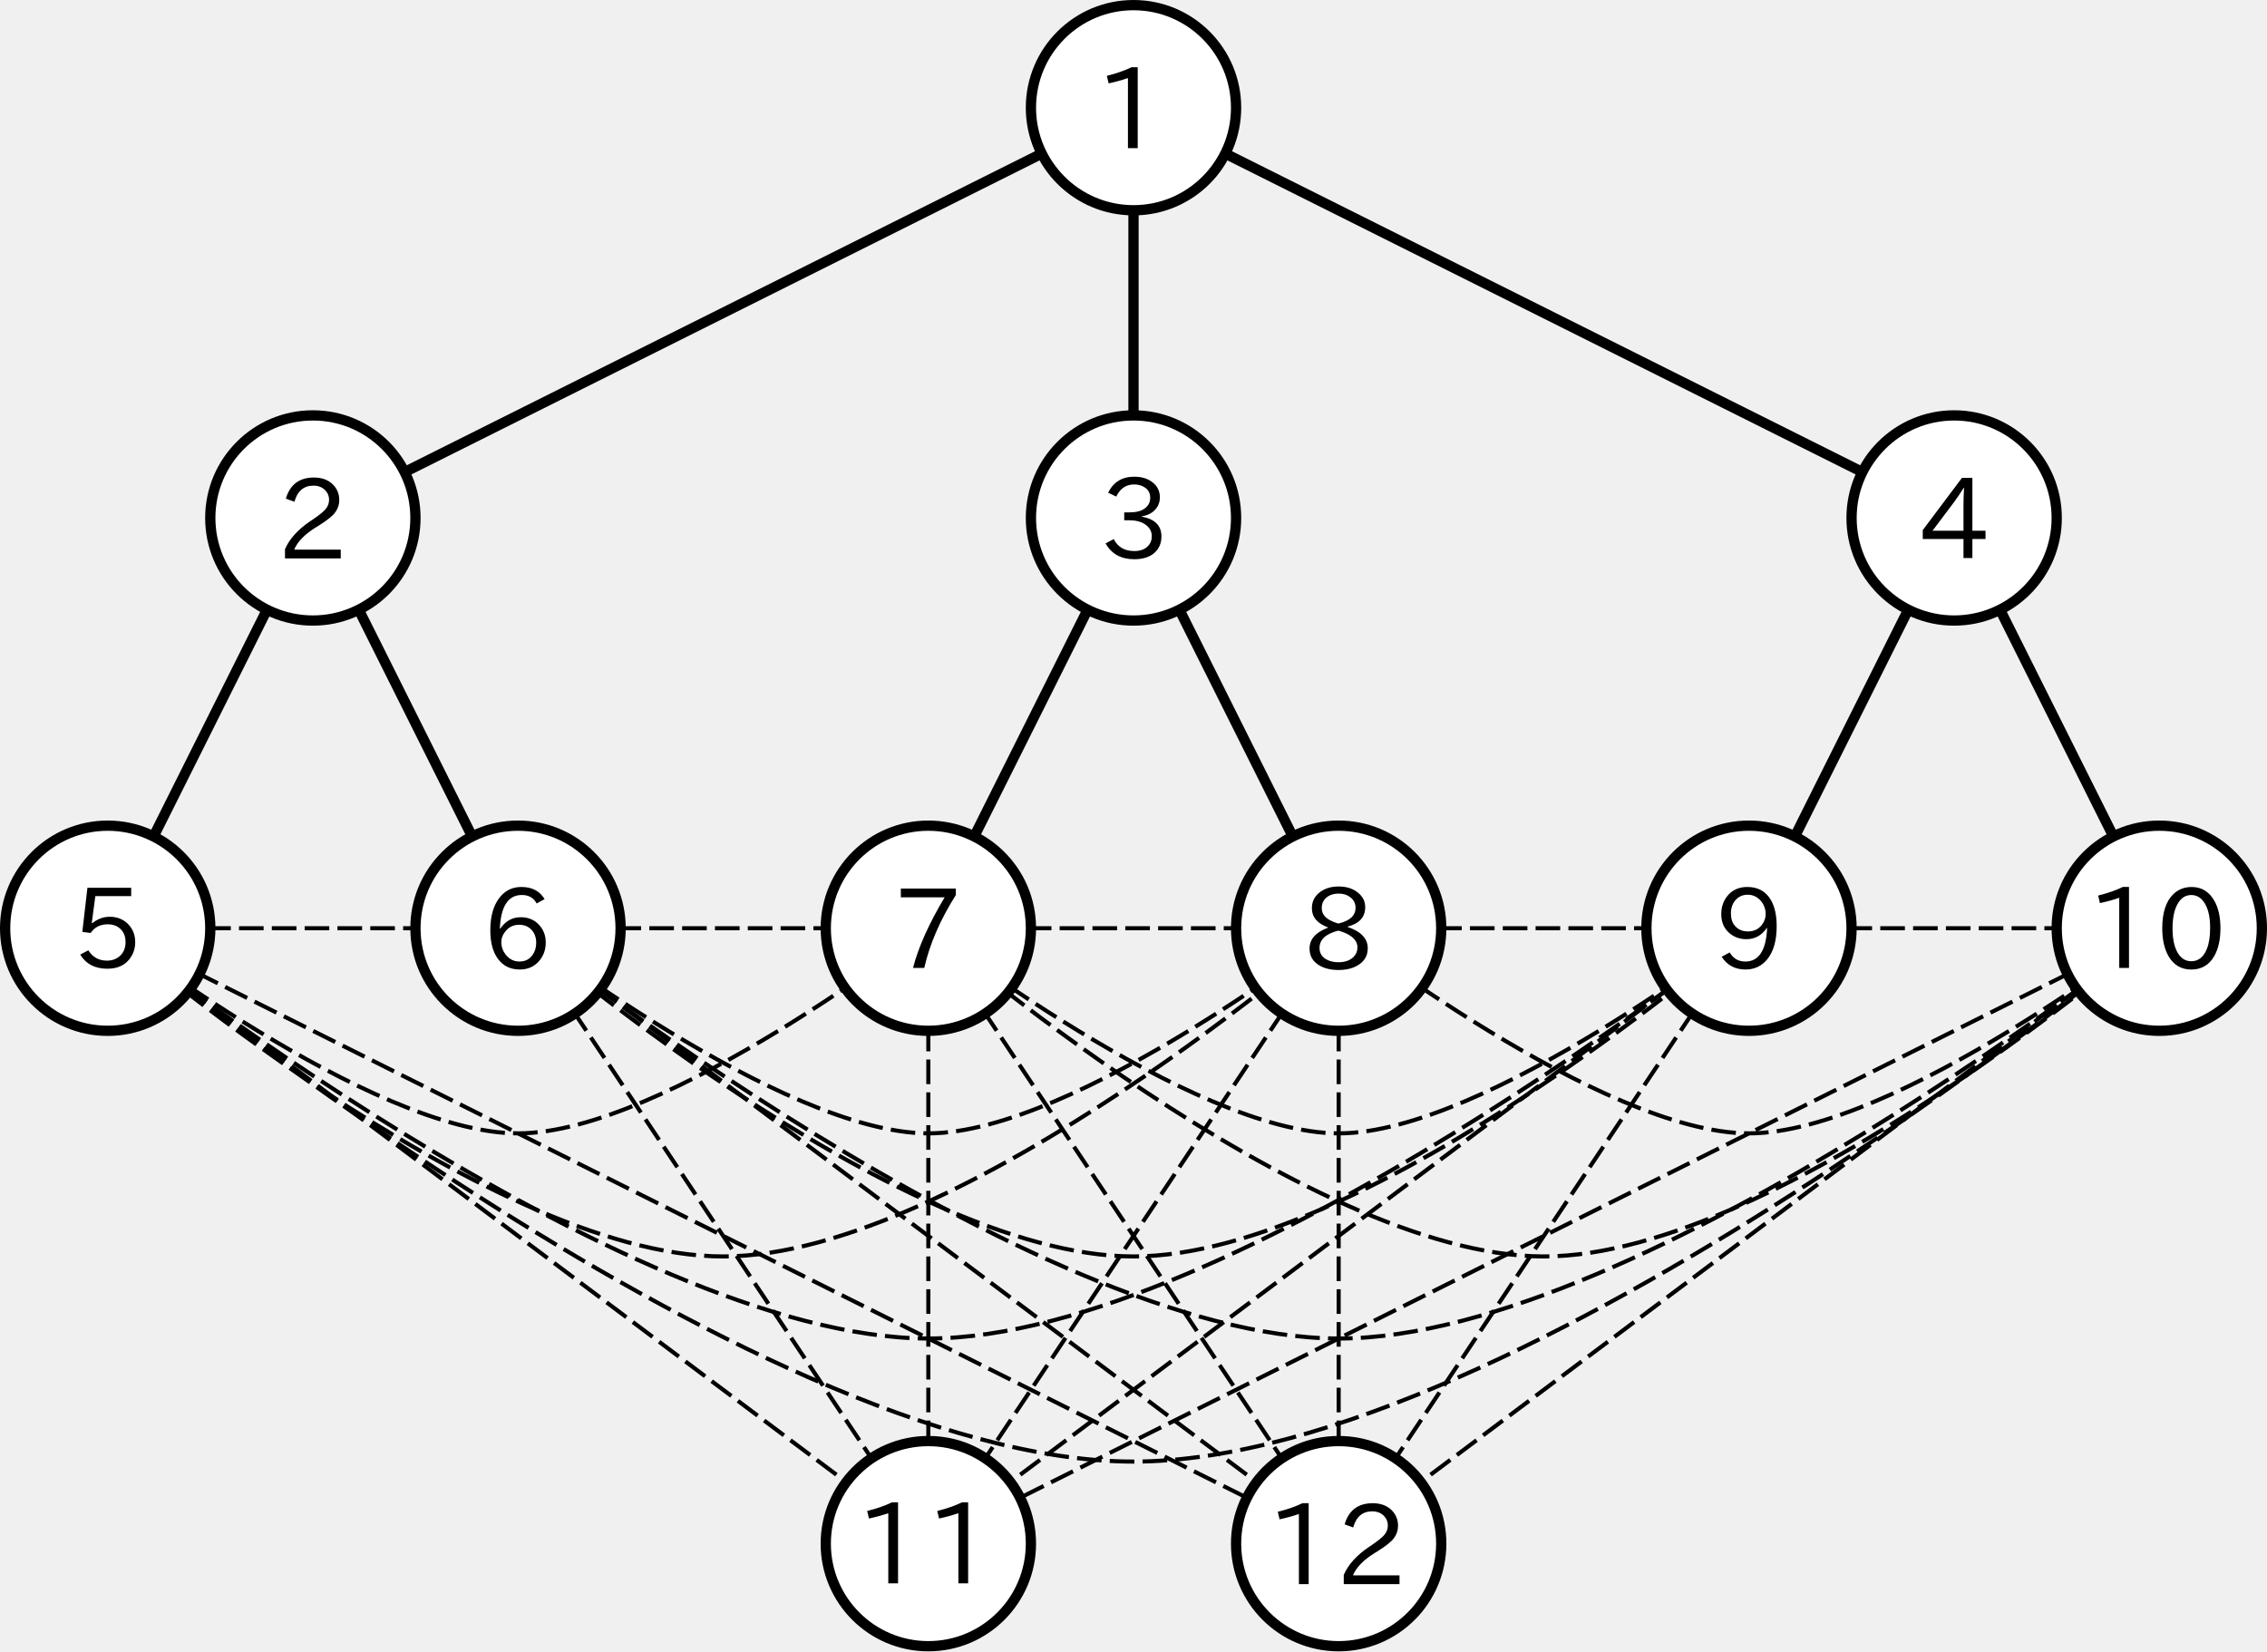
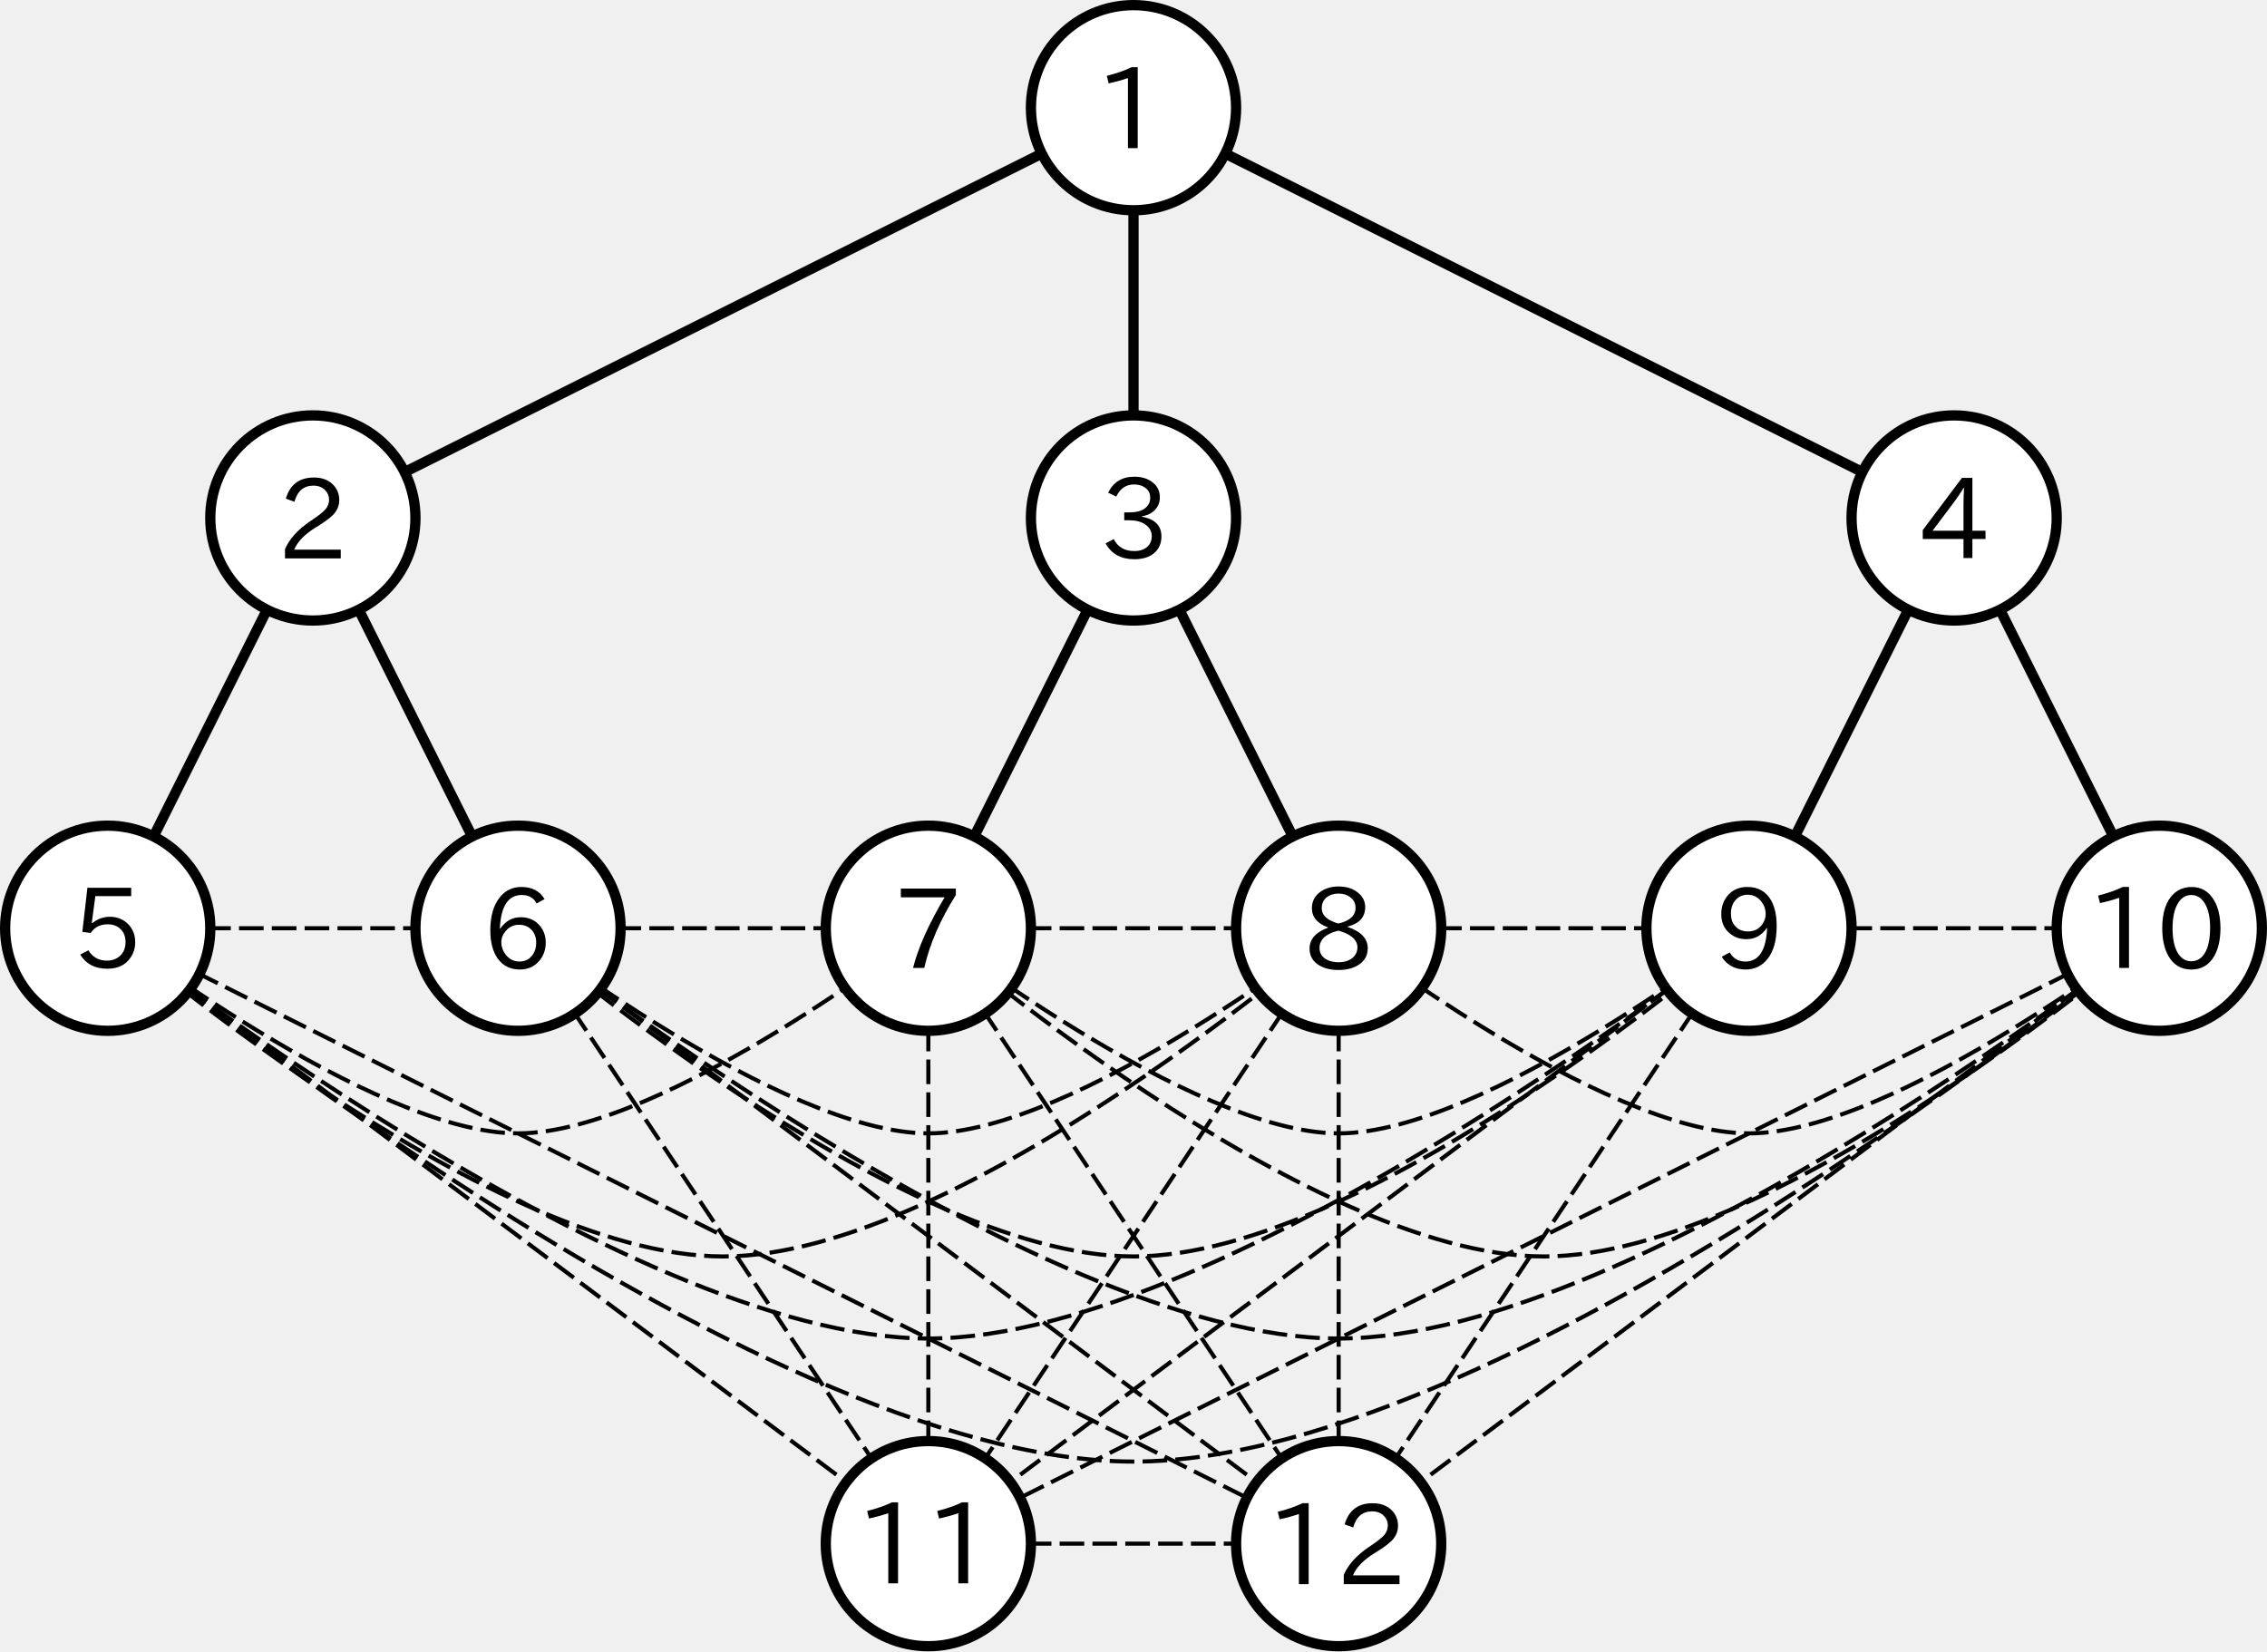
<svg xmlns="http://www.w3.org/2000/svg" width="110.5mm" height="80.5mm" viewBox="0 0 391.535 285.236" id="svg2" version="1.1">
  <defs id="defs4" />
  <g id="layer1" transform="translate(-158.563,-325.0984)">
+     <path style="fill:none;fill-rule:evenodd;stroke:#000000;stroke-width:0.709;stroke-linecap:butt;stroke-linejoin:miter;stroke-miterlimit:4;stroke-dasharray:4.252, 1.417;stroke-dashoffset:0;stroke-opacity:1" d="m 318.898,591.732 70.866,0" id="path4733-3" />
    <path style="fill:none;fill-rule:evenodd;stroke:#000000;stroke-width:0.709;stroke-linecap:butt;stroke-linejoin:miter;stroke-opacity:1;stroke-miterlimit:4;stroke-dasharray:4.252, 1.417;stroke-dashoffset:0" d="m 177.165,485.433 70.866,0" id="path4731" />
    <path style="fill:none;fill-rule:evenodd;stroke:#000000;stroke-width:0.709;stroke-linecap:butt;stroke-linejoin:miter;stroke-opacity:1;stroke-miterlimit:4;stroke-dasharray:4.252, 1.417;stroke-dashoffset:0" d="m 318.898,485.433 70.866,0" id="path4733" />
    <path style="fill:none;fill-rule:evenodd;stroke:#000000;stroke-width:0.709;stroke-linecap:butt;stroke-linejoin:miter;stroke-opacity:1;stroke-miterlimit:4;stroke-dasharray:4.252, 1.417;stroke-dashoffset:0" d="m 460.63,485.433 70.866,0" id="path4735" />
    <path style="fill:none;fill-rule:evenodd;stroke:#000000;stroke-width:0.709;stroke-linecap:butt;stroke-linejoin:miter;stroke-opacity:1;stroke-miterlimit:4;stroke-dasharray:4.252, 1.417;stroke-dashoffset:0" d="m 248.031,485.433 70.866,0" id="path4737" />
    <path style="fill:none;fill-rule:evenodd;stroke:#000000;stroke-width:0.709;stroke-linecap:butt;stroke-linejoin:miter;stroke-opacity:1;stroke-miterlimit:4;stroke-dasharray:4.252, 1.417;stroke-dashoffset:0" d="m 389.764,485.433 70.866,0" id="path4739" />
    <path style="fill:none;fill-rule:evenodd;stroke:#000000;stroke-width:0.709;stroke-linecap:butt;stroke-linejoin:miter;stroke-opacity:1;stroke-miterlimit:4;stroke-dasharray:4.252, 1.417;stroke-dashoffset:0" d="m 177.165,485.433 c 0,0 45.424,35.433 70.866,35.433 25.442,0 70.866,-35.433 70.866,-35.433" id="path4741" />
    <path style="fill:none;fill-rule:evenodd;stroke:#000000;stroke-width:0.709;stroke-linecap:butt;stroke-linejoin:miter;stroke-opacity:1;stroke-miterlimit:4;stroke-dasharray:4.252, 1.417;stroke-dashoffset:0" d="m 248.031,485.433 c 0,0 45.424,35.433 70.866,35.433 25.442,0 70.866,-35.433 70.866,-35.433" id="path4741-4" />
    <path style="fill:none;fill-rule:evenodd;stroke:#000000;stroke-width:0.709;stroke-linecap:butt;stroke-linejoin:miter;stroke-opacity:1;stroke-miterlimit:4;stroke-dasharray:4.252, 1.417;stroke-dashoffset:0" d="m 318.898,485.433 c 0,0 45.424,35.433 70.866,35.433 25.442,0 70.866,-35.433 70.866,-35.433" id="path4741-44" />
    <path style="fill:none;fill-rule:evenodd;stroke:#000000;stroke-width:0.709;stroke-linecap:butt;stroke-linejoin:miter;stroke-opacity:1;stroke-miterlimit:4;stroke-dasharray:4.252, 1.417;stroke-dashoffset:0" d="m 389.764,485.433 c 0,0 45.424,35.433 70.866,35.433 25.442,0 70.866,-35.433 70.866,-35.433" id="path4741-47" />
    <path style="fill:none;fill-rule:evenodd;stroke:#000000;stroke-width:0.709;stroke-linecap:butt;stroke-linejoin:miter;stroke-opacity:1;stroke-miterlimit:4;stroke-dasharray:4.252, 1.417;stroke-dashoffset:0" d="m 177.165,485.433 c 0,0 64.978,56.693 106.299,56.693 41.322,0 106.299,-56.693 106.299,-56.693" id="path4770" />
    <path style="fill:none;fill-rule:evenodd;stroke:#000000;stroke-width:0.709;stroke-linecap:butt;stroke-linejoin:miter;stroke-opacity:1;stroke-miterlimit:4;stroke-dasharray:4.252, 1.417;stroke-dashoffset:0" d="m 248.031,485.433 c 0,0 64.978,56.693 106.299,56.693 41.322,0 106.299,-56.693 106.299,-56.693" id="path4770-6" />
    <path style="fill:none;fill-rule:evenodd;stroke:#000000;stroke-width:0.709;stroke-linecap:butt;stroke-linejoin:miter;stroke-opacity:1;stroke-miterlimit:4;stroke-dasharray:4.252, 1.417;stroke-dashoffset:0" d="m 318.898,485.433 c 0,0 64.978,56.693 106.299,56.693 41.322,0 106.299,-56.693 106.299,-56.693" id="path4770-3" />
    <path style="fill:none;fill-rule:evenodd;stroke:#000000;stroke-width:0.709;stroke-linecap:butt;stroke-linejoin:miter;stroke-opacity:1;stroke-miterlimit:4;stroke-dasharray:4.252, 1.417;stroke-dashoffset:0" d="m 177.165,485.433 c 0,0 88.912,70.866 141.732,70.866 52.821,0 141.732,-70.866 141.732,-70.866" id="path4793" />
    <path style="fill:none;fill-rule:evenodd;stroke:#000000;stroke-width:0.709;stroke-linecap:butt;stroke-linejoin:miter;stroke-opacity:1;stroke-miterlimit:4;stroke-dasharray:4.252, 1.417;stroke-dashoffset:0" d="m 248.031,485.433 c 0,0 88.912,70.866 141.732,70.866 52.821,0 141.732,-70.866 141.732,-70.866" id="path4793-1" />
    <path style="fill:none;fill-rule:evenodd;stroke:#000000;stroke-width:0.709;stroke-linecap:butt;stroke-linejoin:miter;stroke-opacity:1;stroke-miterlimit:4;stroke-dasharray:4.252, 1.417;stroke-dashoffset:0" d="m 177.165,485.433 c 0,0 110.603,92.126 177.165,92.126 66.562,0 177.165,-92.126 177.165,-92.126" id="path4810" />
    <path id="path4694" d="M 177.165,485.433 318.898,591.732" style="font-style:normal;font-weight:normal;font-size:medium;line-height:125%;font-family:sans-serif;letter-spacing:0px;word-spacing:0px;fill:none;fill-opacity:1;fill-rule:evenodd;stroke:#000000;stroke-width:0.709;stroke-linecap:butt;stroke-linejoin:miter;stroke-opacity:1;stroke-miterlimit:4;stroke-dasharray:4.252,1.417;stroke-dashoffset:0" />
    <path id="path4696" d="m 248.031,485.433 70.866,106.299" style="font-style:normal;font-weight:normal;font-size:medium;line-height:125%;font-family:sans-serif;letter-spacing:0px;word-spacing:0px;fill:none;fill-opacity:1;fill-rule:evenodd;stroke:#000000;stroke-width:0.709;stroke-linecap:butt;stroke-linejoin:miter;stroke-opacity:1;stroke-miterlimit:4;stroke-dasharray:4.252,1.417;stroke-dashoffset:0" />
    <path id="path4698" d="m 318.898,485.433 0,106.299" style="font-style:normal;font-weight:normal;font-size:medium;line-height:125%;font-family:sans-serif;letter-spacing:0px;word-spacing:0px;fill:none;fill-opacity:1;fill-rule:evenodd;stroke:#000000;stroke-width:0.709;stroke-linecap:butt;stroke-linejoin:miter;stroke-opacity:1;stroke-miterlimit:4;stroke-dasharray:4.252,1.417;stroke-dashoffset:0" />
    <path id="path4700" d="M 389.764,485.433 318.898,591.732" style="font-style:normal;font-weight:normal;font-size:medium;line-height:125%;font-family:sans-serif;letter-spacing:0px;word-spacing:0px;fill:none;fill-opacity:1;fill-rule:evenodd;stroke:#000000;stroke-width:0.709;stroke-linecap:butt;stroke-linejoin:miter;stroke-opacity:1;stroke-miterlimit:4;stroke-dasharray:4.252,1.417;stroke-dashoffset:0" />
    <path id="path4702" d="M 460.63,485.433 318.898,591.732" style="font-style:normal;font-weight:normal;font-size:medium;line-height:125%;font-family:sans-serif;letter-spacing:0px;word-spacing:0px;fill:none;fill-opacity:1;fill-rule:evenodd;stroke:#000000;stroke-width:0.709;stroke-linecap:butt;stroke-linejoin:miter;stroke-opacity:1;stroke-miterlimit:4;stroke-dasharray:4.252,1.417;stroke-dashoffset:0" />
    <path id="path4704" d="M 531.496,485.433 318.898,591.732" style="font-style:normal;font-weight:normal;font-size:medium;line-height:125%;font-family:sans-serif;letter-spacing:0px;word-spacing:0px;fill:none;fill-opacity:1;fill-rule:evenodd;stroke:#000000;stroke-width:0.709;stroke-linecap:butt;stroke-linejoin:miter;stroke-opacity:1;stroke-miterlimit:4;stroke-dasharray:4.252,1.417;stroke-dashoffset:0" />
    <path id="path4706" d="M 531.496,485.433 389.764,591.732" style="font-style:normal;font-weight:normal;font-size:medium;line-height:125%;font-family:sans-serif;letter-spacing:0px;word-spacing:0px;fill:none;fill-opacity:1;fill-rule:evenodd;stroke:#000000;stroke-width:0.709;stroke-linecap:butt;stroke-linejoin:miter;stroke-opacity:1;stroke-miterlimit:4;stroke-dasharray:4.252,1.417;stroke-dashoffset:0" />
    <path id="path4708" d="M 460.63,485.433 389.764,591.732" style="font-style:normal;font-weight:normal;font-size:medium;line-height:125%;font-family:sans-serif;letter-spacing:0px;word-spacing:0px;fill:none;fill-opacity:1;fill-rule:evenodd;stroke:#000000;stroke-width:0.709;stroke-linecap:butt;stroke-linejoin:miter;stroke-opacity:1;stroke-miterlimit:4;stroke-dasharray:4.252,1.417;stroke-dashoffset:0" />
    <path id="path4710" d="m 389.764,485.433 0,106.299" style="font-style:normal;font-weight:normal;font-size:medium;line-height:125%;font-family:sans-serif;letter-spacing:0px;word-spacing:0px;fill:none;fill-opacity:1;fill-rule:evenodd;stroke:#000000;stroke-width:0.709;stroke-linecap:butt;stroke-linejoin:miter;stroke-opacity:1;stroke-miterlimit:4;stroke-dasharray:4.252,1.417;stroke-dashoffset:0" />
    <path id="path4712" d="m 318.898,485.433 70.866,106.299" style="font-style:normal;font-weight:normal;font-size:medium;line-height:125%;font-family:sans-serif;letter-spacing:0px;word-spacing:0px;fill:none;fill-opacity:1;fill-rule:evenodd;stroke:#000000;stroke-width:0.709;stroke-linecap:butt;stroke-linejoin:miter;stroke-opacity:1;stroke-miterlimit:4;stroke-dasharray:4.252,1.417;stroke-dashoffset:0" />
    <path id="path4714" d="M 248.031,485.433 389.764,591.732" style="font-style:normal;font-weight:normal;font-size:medium;line-height:125%;font-family:sans-serif;letter-spacing:0px;word-spacing:0px;fill:none;fill-opacity:1;fill-rule:evenodd;stroke:#000000;stroke-width:0.709;stroke-linecap:butt;stroke-linejoin:miter;stroke-opacity:1;stroke-miterlimit:4;stroke-dasharray:4.252,1.417;stroke-dashoffset:0" />
    <path id="path4716" d="M 177.165,485.433 389.764,591.732" style="font-style:normal;font-weight:normal;font-size:medium;line-height:125%;font-family:sans-serif;letter-spacing:0px;word-spacing:0px;fill:none;fill-opacity:1;fill-rule:evenodd;stroke:#000000;stroke-width:0.709;stroke-linecap:butt;stroke-linejoin:miter;stroke-opacity:1;stroke-miterlimit:4;stroke-dasharray:4.252,1.417;stroke-dashoffset:0" />
    <path style="fill:none;fill-rule:evenodd;stroke:#000000;stroke-width:1.772;stroke-linecap:butt;stroke-linejoin:miter;stroke-miterlimit:4;stroke-dasharray:none;stroke-opacity:1" d="M 354.331,343.701 212.598,414.567" id="path4258" />
    <path style="fill:none;fill-rule:evenodd;stroke:#000000;stroke-width:1.772;stroke-linecap:butt;stroke-linejoin:miter;stroke-miterlimit:4;stroke-dasharray:none;stroke-opacity:1" d="m 354.331,343.701 0,70.866" id="path4260" />
    <path style="fill:none;fill-rule:evenodd;stroke:#000000;stroke-width:1.772;stroke-linecap:butt;stroke-linejoin:miter;stroke-miterlimit:4;stroke-dasharray:none;stroke-opacity:1" d="m 354.331,343.701 141.732,70.866" id="path4262" />
    <path style="fill:none;fill-rule:evenodd;stroke:#000000;stroke-width:1.772;stroke-linecap:butt;stroke-linejoin:miter;stroke-miterlimit:4;stroke-dasharray:none;stroke-opacity:1" d="m 177.165,485.433 35.433,-70.866 35.433,70.866" id="path4264" />
    <path style="fill:none;fill-rule:evenodd;stroke:#000000;stroke-width:1.772;stroke-linecap:butt;stroke-linejoin:miter;stroke-miterlimit:4;stroke-dasharray:none;stroke-opacity:1" d="m 318.898,485.433 35.433,-70.866 35.433,70.866" id="path4266" />
    <path style="fill:none;fill-rule:evenodd;stroke:#000000;stroke-width:1.772;stroke-linecap:butt;stroke-linejoin:miter;stroke-miterlimit:4;stroke-dasharray:none;stroke-opacity:1" d="m 460.63,485.433 35.433,-70.866 35.433,70.866" id="path4268" />
    <circle style="fill:#ffffff;fill-opacity:1;fill-rule:nonzero;stroke:#000000;stroke-width:1.772;stroke-miterlimit:4;stroke-dasharray:none;stroke-dashoffset:0;stroke-opacity:1" id="path4180" cx="354.331" cy="343.701" r="17.717" />
    <circle style="fill:#ffffff;fill-opacity:1;fill-rule:nonzero;stroke:#000000;stroke-width:1.772;stroke-miterlimit:4;stroke-dasharray:none;stroke-dashoffset:0;stroke-opacity:1" id="path4180-6" cx="212.598" cy="414.567" r="17.717" />
    <circle style="fill:#ffffff;fill-opacity:1;fill-rule:nonzero;stroke:#000000;stroke-width:1.772;stroke-miterlimit:4;stroke-dasharray:none;stroke-dashoffset:0;stroke-opacity:1" id="path4180-64" cx="354.331" cy="414.567" r="17.717" />
    <circle style="fill:#ffffff;fill-opacity:1;fill-rule:nonzero;stroke:#000000;stroke-width:1.772;stroke-miterlimit:4;stroke-dasharray:none;stroke-dashoffset:0;stroke-opacity:1" id="path4180-9" cx="496.063" cy="414.567" r="17.717" />
    <circle style="fill:#ffffff;fill-opacity:1;fill-rule:nonzero;stroke:#000000;stroke-width:1.772;stroke-miterlimit:4;stroke-dasharray:none;stroke-dashoffset:0;stroke-opacity:1" id="path4180-6-5" cx="177.165" cy="485.433" r="17.717" />
    <circle style="fill:#ffffff;fill-opacity:1;fill-rule:nonzero;stroke:#000000;stroke-width:1.772;stroke-miterlimit:4;stroke-dasharray:none;stroke-dashoffset:0;stroke-opacity:1" id="path4180-64-0" cx="318.898" cy="485.433" r="17.717" />
    <circle style="fill:#ffffff;fill-opacity:1;fill-rule:nonzero;stroke:#000000;stroke-width:1.772;stroke-miterlimit:4;stroke-dasharray:none;stroke-dashoffset:0;stroke-opacity:1" id="path4180-9-4" cx="460.63" cy="485.433" r="17.717" />
    <circle style="fill:#ffffff;fill-opacity:1;fill-rule:nonzero;stroke:#000000;stroke-width:1.772;stroke-miterlimit:4;stroke-dasharray:none;stroke-dashoffset:0;stroke-opacity:1" id="path4180-6-8" cx="248.031" cy="485.433" r="17.717" />
    <circle style="fill:#ffffff;fill-opacity:1;fill-rule:nonzero;stroke:#000000;stroke-width:1.772;stroke-miterlimit:4;stroke-dasharray:none;stroke-dashoffset:0;stroke-opacity:1" id="path4180-64-7" cx="389.764" cy="485.433" r="17.717" />
    <circle style="fill:#ffffff;fill-opacity:1;fill-rule:nonzero;stroke:#000000;stroke-width:1.772;stroke-miterlimit:4;stroke-dasharray:none;stroke-dashoffset:0;stroke-opacity:1" id="path4180-9-1" cx="531.496" cy="485.433" r="17.717" />
    <circle style="fill:#ffffff;fill-opacity:1;fill-rule:nonzero;stroke:#000000;stroke-width:1.772;stroke-miterlimit:4;stroke-dasharray:none;stroke-dashoffset:0;stroke-opacity:1" id="path4180-64-0-7" cx="318.898" cy="591.732" r="17.717" />
    <circle style="fill:#ffffff;fill-opacity:1;fill-rule:nonzero;stroke:#000000;stroke-width:1.772;stroke-miterlimit:4;stroke-dasharray:none;stroke-dashoffset:0;stroke-opacity:1" id="path4180-64-7-2" cx="389.764" cy="591.732" r="17.717" />
    <g style="font-style:normal;font-weight:normal;font-size:19.185px;line-height:125%;font-family:sans-serif;letter-spacing:0px;word-spacing:0px;fill:#000000;fill-opacity:1;stroke:none;stroke-width:1px;stroke-linecap:butt;stroke-linejoin:miter;stroke-opacity:1" id="text4394-97">
      <path d="m 526.264,492.285 -1.686,0 0,-12.112 q -1.583,0.543 -3.335,0.918 l -0.309,-1.302 q 2.51,-0.628 4.262,-1.489 l 1.068,0 0,13.986 z" style="" id="path4671" />
      <path d="m 537.093,478.309 q 2.529,0 3.888,2.342 1.077,1.855 1.077,4.796 0,2.913 -1.077,4.806 -1.34,2.314 -3.953,2.314 -2.604,0 -3.944,-2.314 -1.077,-1.892 -1.077,-4.824 0,-4.084 1.977,-5.948 1.255,-1.171 3.11,-1.171 z m -0.066,1.386 q -1.499,0 -2.361,1.518 -0.881,1.536 -0.881,4.244 0,2.651 0.862,4.178 0.871,1.499 2.379,1.499 1.808,0 2.679,-2.108 0.571,-1.415 0.571,-3.672 0,-2.632 -0.881,-4.14 -0.89,-1.518 -2.37,-1.518 z" style="" id="path4673" />
    </g>
    <path style="font-style:normal;font-weight:normal;font-size:medium;line-height:125%;font-family:sans-serif;letter-spacing:0px;word-spacing:0px;fill:#000000;fill-opacity:1;stroke:none;stroke-width:1px;stroke-linecap:butt;stroke-linejoin:miter;stroke-opacity:1" id="path4668" d="m 355.058,350.694 -1.686,0 0,-12.112 q -1.583,0.543 -3.335,0.918 l -0.309,-1.302 q 2.511,-0.628 4.262,-1.489 l 1.068,0 0,13.986 z" />
    <g style="font-style:normal;font-weight:normal;font-size:19.185px;line-height:125%;font-family:sans-serif;letter-spacing:0px;word-spacing:0px;fill:#000000;fill-opacity:1;stroke:none;stroke-width:1px;stroke-linecap:butt;stroke-linejoin:miter;stroke-opacity:1" id="text4394-97-3">
      <path d="m 217.413,421.555 -9.63,0 0,-1.592 q 1.133,-2.642 4.337,-4.824 l 0.534,-0.356 q 1.639,-1.124 2.155,-1.752 0.59,-0.731 0.59,-1.611 0,-0.974 -0.693,-1.667 -0.768,-0.768 -2.014,-0.768 -2.501,0 -3.279,2.782 l -1.48,-0.534 q 1.068,-3.653 4.852,-3.653 2.07,0 3.297,1.227 1.077,1.105 1.077,2.67 0,1.162 -0.693,2.108 -0.637,0.918 -2.932,2.351 l -0.403,0.244 q -2.923,1.808 -3.756,3.859 l 8.037,0 0,1.518 z" style="" id="path4665" />
    </g>
    <g style="font-style:normal;font-weight:normal;font-size:19.185px;line-height:125%;font-family:sans-serif;letter-spacing:0px;word-spacing:0px;fill:#000000;fill-opacity:1;stroke:none;stroke-width:1px;stroke-linecap:butt;stroke-linejoin:miter;stroke-opacity:1" id="text4394-97-4">
      <path d="m 355.783,414.351 q 3.372,0.6 3.372,3.41 0,1.696 -1.133,2.763 -1.255,1.171 -3.55,1.171 -3.438,0 -4.965,-2.735 l 1.405,-0.749 q 1.059,2.07 3.541,2.07 1.461,0 2.267,-0.749 0.768,-0.712 0.768,-1.808 0,-1.274 -1.152,-2.051 -1.049,-0.712 -2.763,-0.712 l -0.843,0 0,-1.358 0.881,0 q 1.724,0 2.632,-0.656 0.974,-0.693 0.974,-1.864 0,-1.274 -1.096,-1.883 -0.703,-0.422 -1.686,-0.422 -2.089,0 -3.082,2.098 l -1.405,-0.674 q 1.377,-2.763 4.506,-2.763 1.977,0 3.204,1.002 1.227,0.965 1.227,2.567 0,1.518 -1.19,2.482 -0.768,0.618 -1.911,0.787 l 0,0.075 z" style="" id="path4662" />
    </g>
    <g style="font-style:normal;font-weight:normal;font-size:19.185px;line-height:125%;font-family:sans-serif;letter-spacing:0px;word-spacing:0px;fill:#000000;fill-opacity:1;stroke:none;stroke-width:1px;stroke-linecap:butt;stroke-linejoin:miter;stroke-opacity:1" id="text4394-97-1">
      <path d="m 501.482,418.197 -2.267,0 0,3.288 -1.536,0 0,-3.288 -7.035,0 0,-1.536 6.763,-9.012 1.808,0 0,9.124 2.267,0 0,1.424 z m -3.71,-8.843 -0.056,0 q -0.834,1.349 -1.667,2.473 l -3.719,4.946 5.349,0 0,-4.525 q 0,-0.984 0.094,-2.895 z" style="" id="path4659" />
    </g>
    <g style="font-style:normal;font-weight:normal;font-size:19.185px;line-height:125%;font-family:sans-serif;letter-spacing:0px;word-spacing:0px;fill:#000000;fill-opacity:1;stroke:none;stroke-width:1px;stroke-linecap:butt;stroke-linejoin:miter;stroke-opacity:1" id="text4394-97-9">
      <path d="m 174.542,484.529 q 1.368,-1.077 2.979,-1.077 1.93,0 3.204,1.302 1.19,1.246 1.19,3.091 0,1.677 -1.021,2.951 -1.283,1.63 -3.794,1.63 -3.213,0 -4.684,-2.445 l 1.405,-0.731 q 1.115,1.78 3.222,1.78 1.358,0 2.267,-0.843 0.937,-0.89 0.937,-2.361 0,-1.386 -0.824,-2.211 -0.862,-0.862 -2.248,-0.862 -1.948,0 -2.951,1.499 l -1.443,-0.187 0.881,-7.625 7.56,0 0,1.443 -6.192,0 -0.618,4.646 0.131,0 z" style="" id="path4656" />
    </g>
    <g style="font-style:normal;font-weight:normal;font-size:19.185px;line-height:125%;font-family:sans-serif;letter-spacing:0px;word-spacing:0px;fill:#000000;fill-opacity:1;stroke:none;stroke-width:1px;stroke-linecap:butt;stroke-linejoin:miter;stroke-opacity:1" id="text4394-97-90">
      <path d="m 244.968,485.489 q 1.358,-1.958 3.532,-1.958 2.014,0 3.241,1.405 1.077,1.218 1.077,2.97 0,1.911 -1.208,3.26 -1.255,1.396 -3.279,1.396 -2.407,0 -3.766,-1.836 -1.321,-1.789 -1.321,-4.937 0,-3.588 1.592,-5.639 1.443,-1.845 3.775,-1.845 2.754,0 4.009,2.098 l -1.377,0.749 q -0.768,-1.461 -2.548,-1.461 -3.541,0 -3.803,5.799 l 0.075,0 z m 3.251,-0.656 q -1.368,0 -2.267,1.021 -0.806,0.918 -0.806,1.995 0,1.152 0.712,2.089 0.955,1.246 2.417,1.246 1.527,0 2.342,-1.246 0.553,-0.852 0.553,-1.977 0,-1.321 -0.731,-2.173 -0.843,-0.955 -2.22,-0.955 z" style="" id="path4653" />
    </g>
    <g style="font-style:normal;font-weight:normal;font-size:19.185px;line-height:125%;font-family:sans-serif;letter-spacing:0px;word-spacing:0px;fill:#000000;fill-opacity:1;stroke:none;stroke-width:1px;stroke-linecap:butt;stroke-linejoin:miter;stroke-opacity:1" id="text4394-97-50">
      <path d="m 323.647,479.695 q -4.075,6.464 -5.452,12.59 l -1.939,0 q 1.358,-5.321 5.452,-12.187 l -7.56,0 0,-1.518 9.499,0 0,1.115 z" style="" id="path4650" />
    </g>
    <g style="font-style:normal;font-weight:normal;font-size:19.185px;line-height:125%;font-family:sans-serif;letter-spacing:0px;word-spacing:0px;fill:#000000;fill-opacity:1;stroke:none;stroke-width:1px;stroke-linecap:butt;stroke-linejoin:miter;stroke-opacity:1" id="text4394-97-38">
      <path d="m 391.314,485.208 q 3.475,1.18 3.475,3.681 0,1.967 -1.799,2.998 -1.311,0.759 -3.251,0.759 -1.948,0 -3.26,-0.759 -1.742,-1.002 -1.742,-2.941 0,-2.426 3.185,-3.607 l 0,-0.056 q -2.782,-1.002 -2.782,-3.316 0,-1.78 1.499,-2.848 1.274,-0.899 3.11,-0.899 2.051,0 3.335,1.059 1.265,1.002 1.265,2.511 0,2.576 -3.035,3.363 l 0,0.056 z m -1.546,-0.6 q 2.913,-0.693 2.913,-2.707 0,-1.162 -0.965,-1.864 -0.787,-0.59 -1.977,-0.59 -1.227,0 -2.051,0.656 -0.843,0.693 -0.843,1.827 0,1.115 0.909,1.78 0.422,0.347 1.105,0.618 0.712,0.29 0.881,0.29 0.009,0 0.028,-0.009 z m -0.141,1.255 q -3.166,0.834 -3.166,2.97 0,1.321 1.171,1.977 0.881,0.496 2.089,0.496 1.696,0 2.614,-0.918 0.674,-0.674 0.674,-1.649 0,-1.03 -0.946,-1.799 -0.543,-0.431 -1.321,-0.749 -0.834,-0.328 -1.077,-0.328 -0.019,0 -0.037,0 z" style="" id="path4647" />
    </g>
    <g style="font-style:normal;font-weight:normal;font-size:19.185px;line-height:125%;font-family:sans-serif;letter-spacing:0px;word-spacing:0px;fill:#000000;fill-opacity:1;stroke:none;stroke-width:1px;stroke-linecap:butt;stroke-linejoin:miter;stroke-opacity:1" id="text4394-97-6">
      <path d="m 463.693,485.405 q -1.321,1.92 -3.513,1.92 -1.677,0 -2.895,-1.021 -1.443,-1.208 -1.443,-3.316 0,-1.948 1.208,-3.307 1.237,-1.377 3.297,-1.377 2.792,0 4.112,2.323 0.955,1.714 0.955,4.431 0,3.663 -1.555,5.649 -1.461,1.855 -3.813,1.855 -2.726,0 -4.131,-2.201 l 1.386,-0.749 q 0.909,1.574 2.698,1.574 3.503,0 3.766,-5.78 l -0.075,0 z m -3.288,-5.761 q -1.311,0 -2.145,0.984 -0.749,0.89 -0.749,2.248 0,1.377 0.712,2.164 0.824,0.946 2.239,0.946 1.574,0 2.464,-1.227 0.59,-0.824 0.59,-1.789 0,-1.152 -0.693,-2.08 -0.955,-1.246 -2.417,-1.246 z" style="" id="path4644" />
    </g>
    <g style="font-style:normal;font-weight:normal;font-size:19.185px;line-height:125%;font-family:sans-serif;letter-spacing:0px;word-spacing:0px;fill:#000000;fill-opacity:1;stroke:none;stroke-width:1px;stroke-linecap:butt;stroke-linejoin:miter;stroke-opacity:1" id="text4394-97-15">
      <path d="m 313.666,598.585 -1.686,0 0,-12.112 q -1.583,0.543 -3.335,0.918 l -0.309,-1.302 q 2.51,-0.628 4.262,-1.489 l 1.068,0 0,13.986 z" style="" id="path4639" />
      <path d="m 325.769,598.585 -1.686,0 0,-12.112 q -1.583,0.543 -3.335,0.918 l -0.309,-1.302 q 2.51,-0.628 4.262,-1.489 l 1.068,0 0,13.986 z" style="" id="path4641" />
    </g>
    <g style="font-style:normal;font-weight:normal;font-size:19.185px;line-height:125%;font-family:sans-serif;letter-spacing:0px;word-spacing:0px;fill:#000000;fill-opacity:1;stroke:none;stroke-width:1px;stroke-linecap:butt;stroke-linejoin:miter;stroke-opacity:1" id="text4394-97-48">
      <path d="m 384.584,598.725 -1.686,0 0,-12.112 q -1.583,0.543 -3.335,0.918 l -0.309,-1.302 q 2.511,-0.628 4.262,-1.489 l 1.068,0 0,13.986 z" style="" id="path4634" />
      <path d="m 400.274,598.725 -9.63,0 0,-1.592 q 1.133,-2.642 4.337,-4.824 l 0.534,-0.356 q 1.639,-1.124 2.155,-1.752 0.59,-0.731 0.59,-1.611 0,-0.974 -0.693,-1.667 -0.768,-0.768 -2.014,-0.768 -2.501,0 -3.279,2.782 l -1.48,-0.534 q 1.068,-3.653 4.852,-3.653 2.07,0 3.297,1.227 1.077,1.105 1.077,2.67 0,1.162 -0.693,2.108 -0.637,0.918 -2.932,2.351 l -0.403,0.244 q -2.923,1.808 -3.756,3.859 l 8.037,0 0,1.518 z" style="" id="path4636" />
    </g>
  </g>
</svg>
